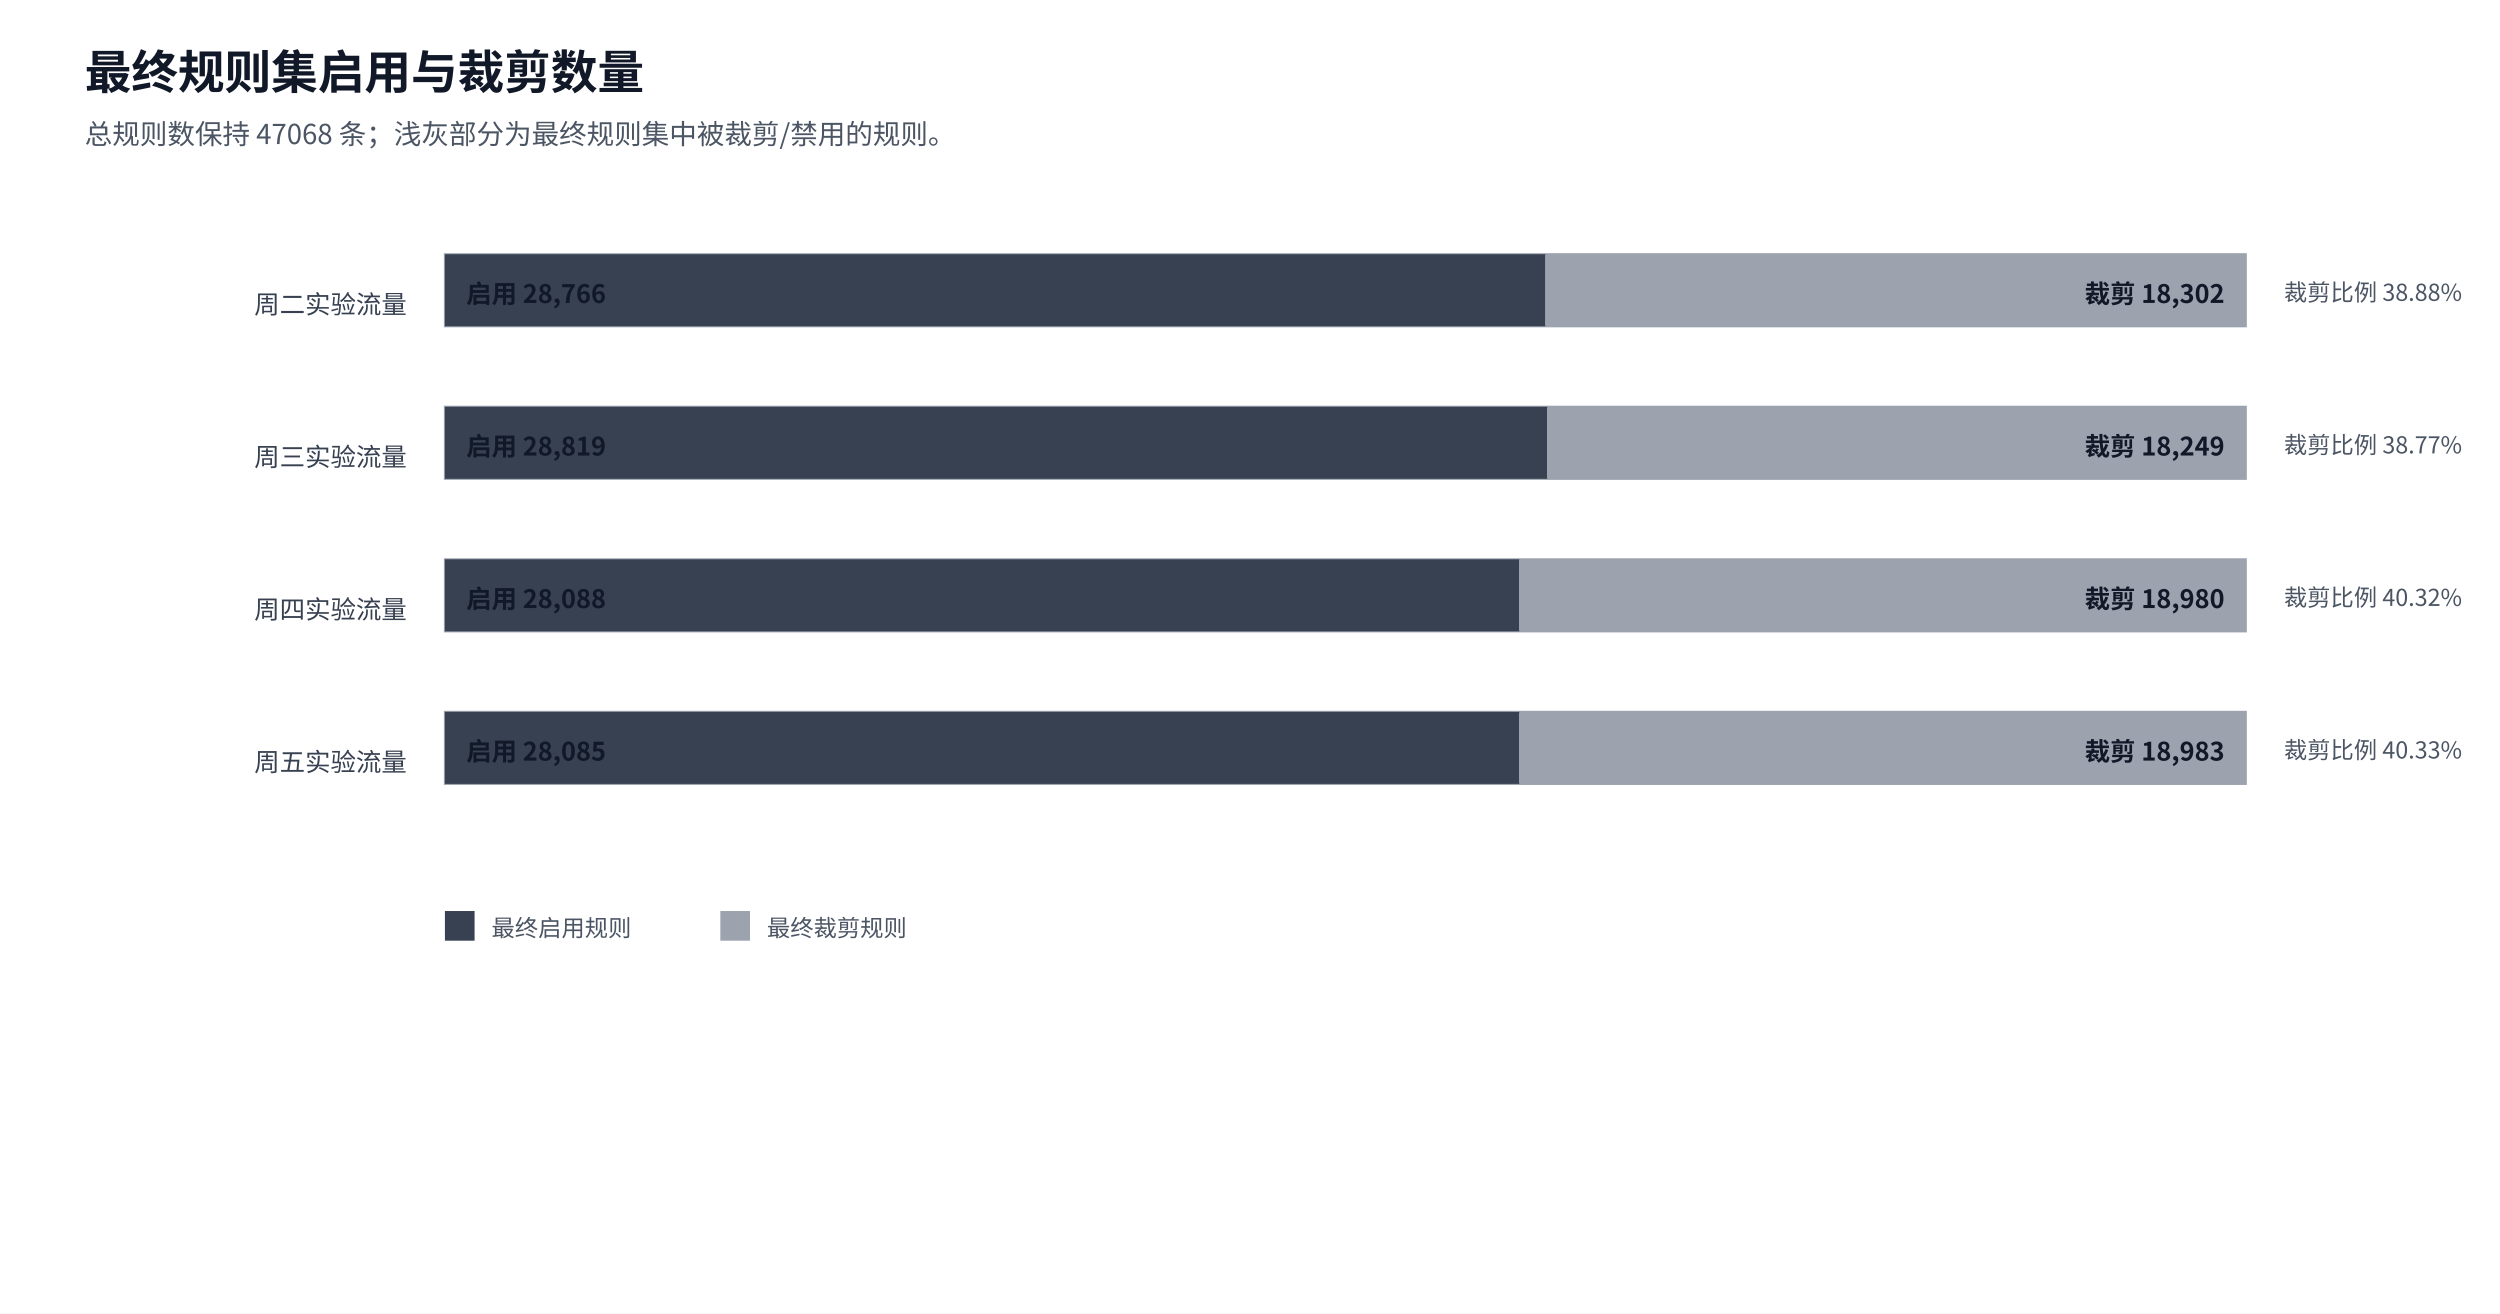
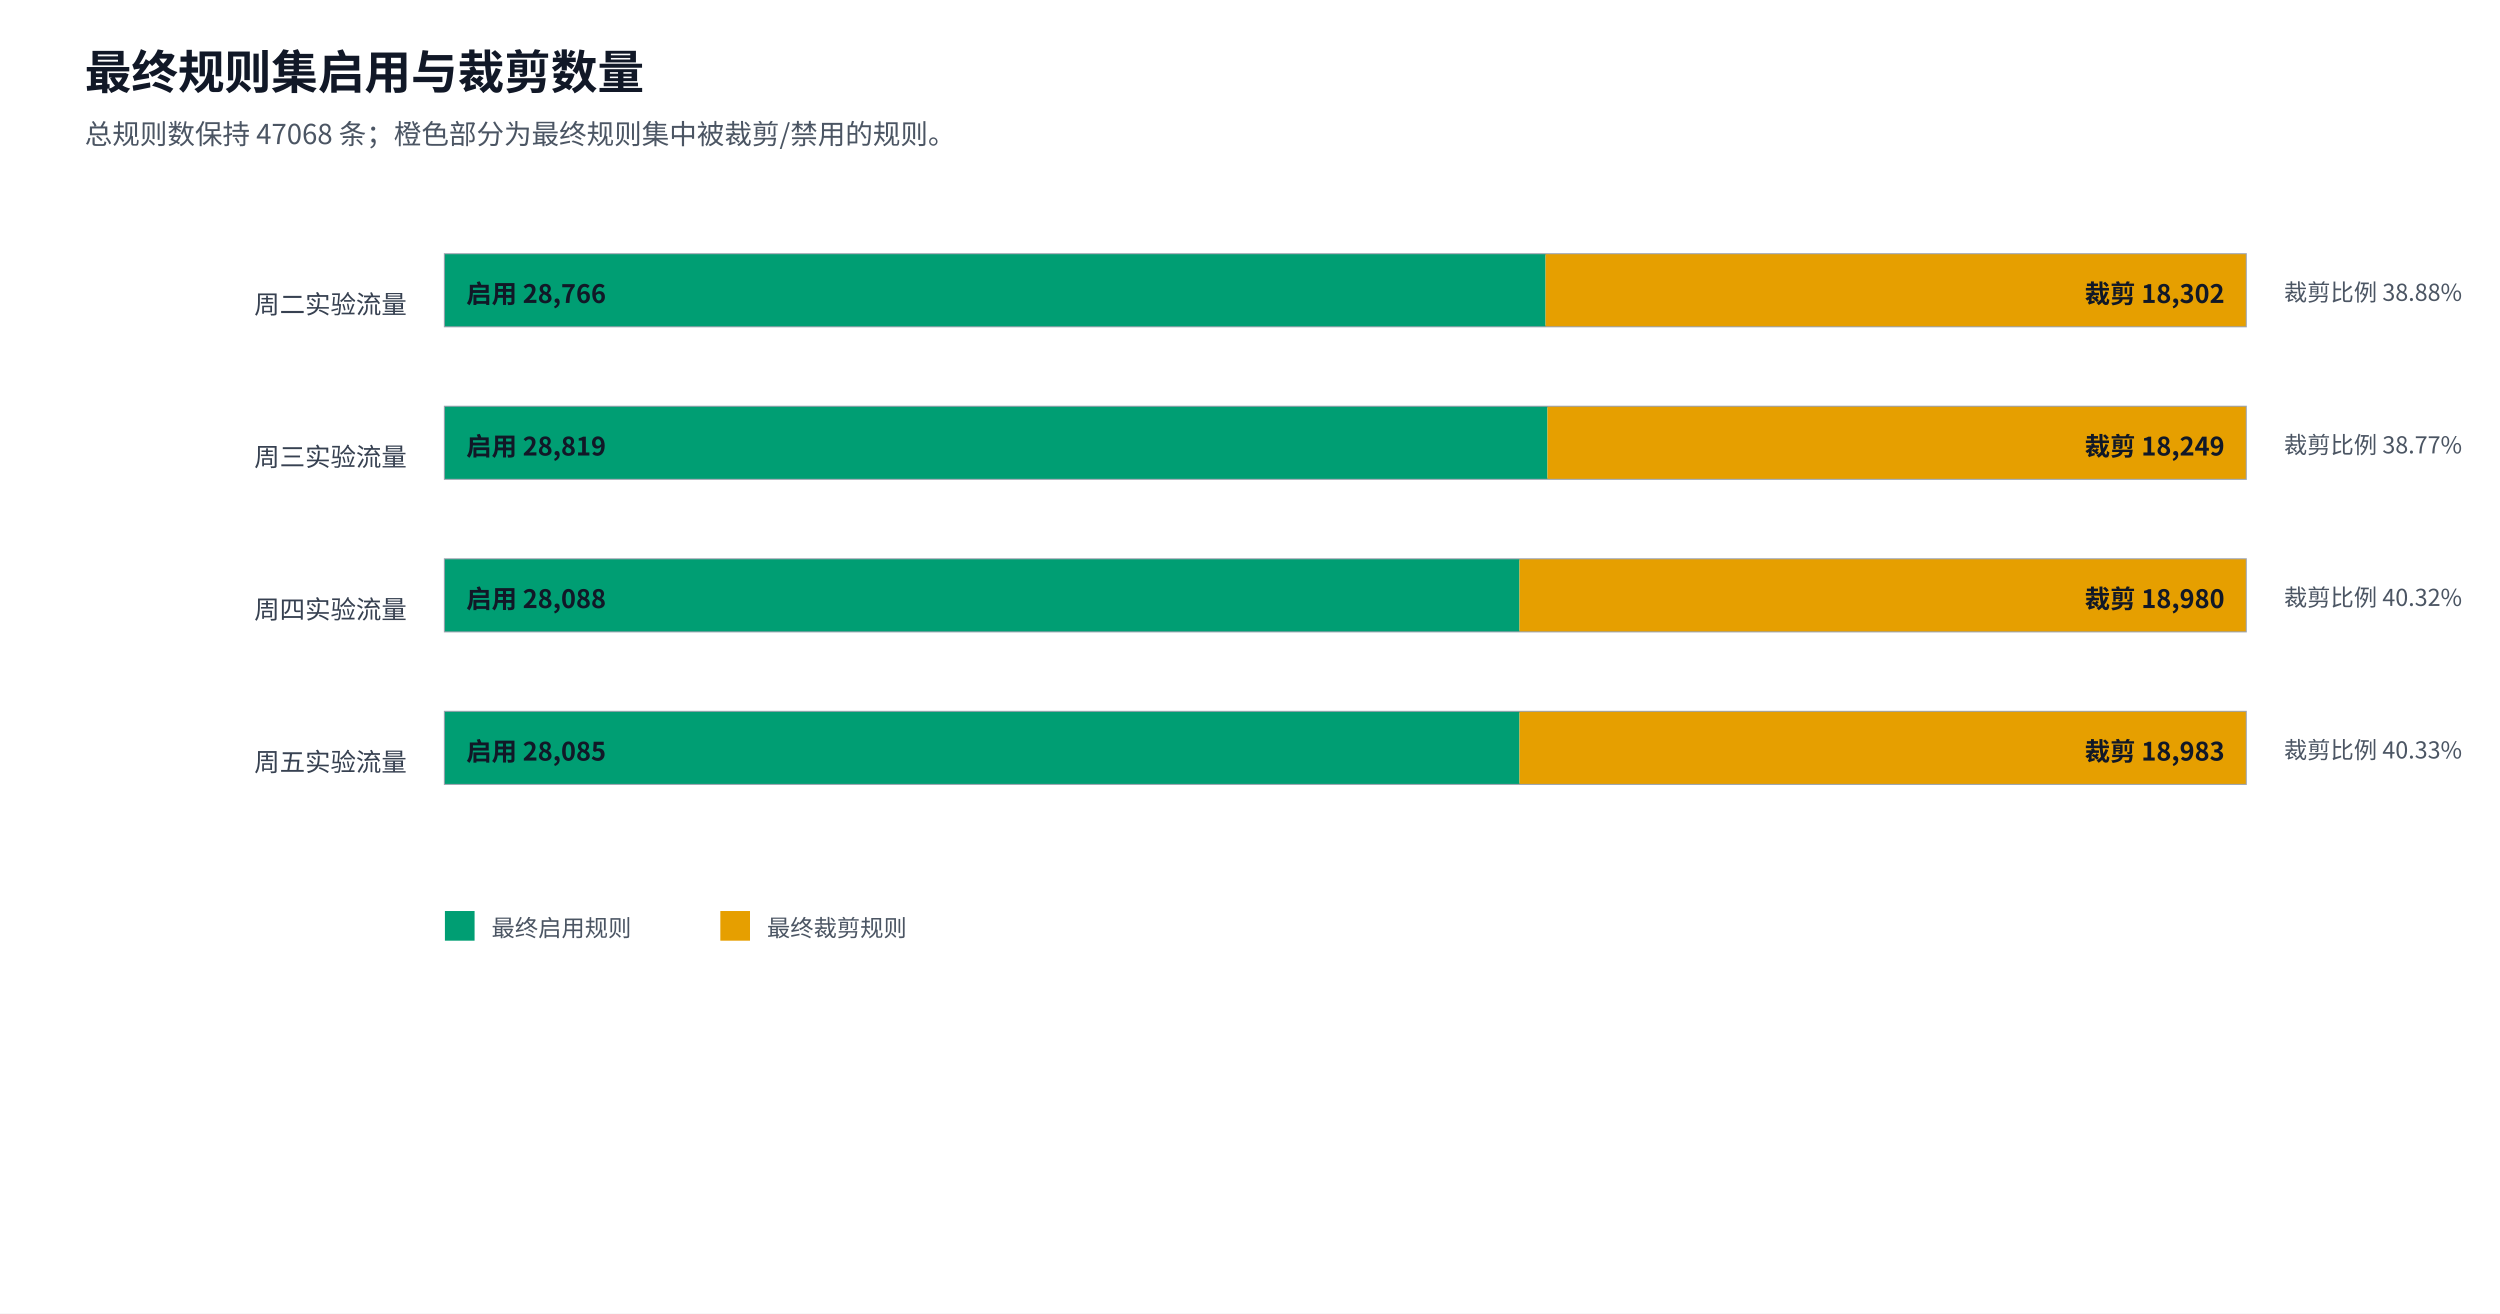
<svg xmlns="http://www.w3.org/2000/svg" width="1180" height="620" viewBox="0 0 1180 620">
  <defs>
    <style>
text { font-family: 'Noto Sans CJK SC', 'Source Han Sans SC', 'Microsoft YaHei', 'PingFang SC', 'SimHei', 'WenQuanYi Micro Hei', sans-serif; fill: #111827; }
.title { font-size: 22px; font-weight: 700; }
.subtitle { font-size: 13px; fill: #4b5563; }
.axis { stroke: #6b7280; stroke-width: 1; }
.grid { stroke: #e5e7eb; stroke-width: 1; }
.label { font-size: 12px; fill: #374151; }
.small { font-size: 11px; fill: #4b5563; }
.value { font-size: 12px; font-weight: 600; }
.panel-title { font-size: 15px; font-weight: 700; }
.note { font-size: 12px; fill: #4b5563; }
</style>
  </defs>
  <rect x="0" y="0" width="1180" height="620" fill="#ffffff" />
  <text class="title" x="40" y="42">最终规则集启用与裁剪数量</text>
-   <text class="subtitle" x="40" y="68">总规则数保持 47068 条；浅灰部分为最终规则集中被裁剪/禁用的规则。</text>
+   <text class="subtitle" x="40" y="68">总规则数保持 47068 条；橙色部分为最终规则集中被裁剪/禁用的规则。</text>
  <text class="label" x="192" y="148" text-anchor="end">周二实验流量</text>
  <rect x="210" y="120" width="850" height="34" fill="#ffffff" stroke="#9ca3af" stroke-width="1" />
-   <rect x="210" y="120" width="519.5" height="34" fill="#374151" />
-   <rect x="729.5" y="120" width="330.5" height="34" fill="#9ca3af" />
+   <rect x="210" y="120" width="519.5" height="34" fill="#009e73" />
+   <rect x="729.5" y="120" width="330.5" height="34" fill="#e69f00" />
  <text class="value" x="220" y="143">启用 28,766</text>
  <text class="value" x="1050.0" y="143" text-anchor="end">裁剪 18,302</text>
  <text class="small" x="1078" y="142">裁剪比例 38.88%</text>
  <text class="label" x="192" y="220" text-anchor="end">周三实验流量</text>
  <rect x="210" y="192" width="850" height="34" fill="#ffffff" stroke="#9ca3af" stroke-width="1" />
-   <rect x="210" y="192" width="520.4" height="34" fill="#374151" />
-   <rect x="730.4" y="192" width="329.6" height="34" fill="#9ca3af" />
+   <rect x="210" y="192" width="520.4" height="34" fill="#009e73" />
+   <rect x="730.4" y="192" width="329.6" height="34" fill="#e69f00" />
  <text class="value" x="220" y="215">启用 28,819</text>
  <text class="value" x="1050.0" y="215" text-anchor="end">裁剪 18,249</text>
  <text class="small" x="1078" y="214">裁剪比例 38.77%</text>
  <text class="label" x="192" y="292" text-anchor="end">周四实验流量</text>
  <rect x="210" y="264" width="850" height="34" fill="#ffffff" stroke="#9ca3af" stroke-width="1" />
-   <rect x="210" y="264" width="507.2" height="34" fill="#374151" />
-   <rect x="717.2" y="264" width="342.8" height="34" fill="#9ca3af" />
+   <rect x="210" y="264" width="507.2" height="34" fill="#009e73" />
+   <rect x="717.2" y="264" width="342.8" height="34" fill="#e69f00" />
  <text class="value" x="220" y="287">启用 28,088</text>
  <text class="value" x="1050.0" y="287" text-anchor="end">裁剪 18,980</text>
  <text class="small" x="1078" y="286">裁剪比例 40.32%</text>
  <text class="label" x="192" y="364" text-anchor="end">周五实验流量</text>
  <rect x="210" y="336" width="850" height="34" fill="#ffffff" stroke="#9ca3af" stroke-width="1" />
-   <rect x="210" y="336" width="507.2" height="34" fill="#374151" />
-   <rect x="717.2" y="336" width="342.8" height="34" fill="#9ca3af" />
+   <rect x="210" y="336" width="507.2" height="34" fill="#009e73" />
+   <rect x="717.2" y="336" width="342.8" height="34" fill="#e69f00" />
  <text class="value" x="220" y="359">启用 28,085</text>
  <text class="value" x="1050.0" y="359" text-anchor="end">裁剪 18,983</text>
  <text class="small" x="1078" y="358">裁剪比例 40.33%</text>
-   <rect x="210" y="430" width="14" height="14" fill="#374151" />
+   <rect x="210" y="430" width="14" height="14" fill="#009e73" />
  <text class="small" x="232" y="442">最终启用规则</text>
-   <rect x="340" y="430" width="14" height="14" fill="#9ca3af" />
+   <rect x="340" y="430" width="14" height="14" fill="#e69f00" />
  <text class="small" x="362" y="442">最终裁剪规则</text>
</svg>
